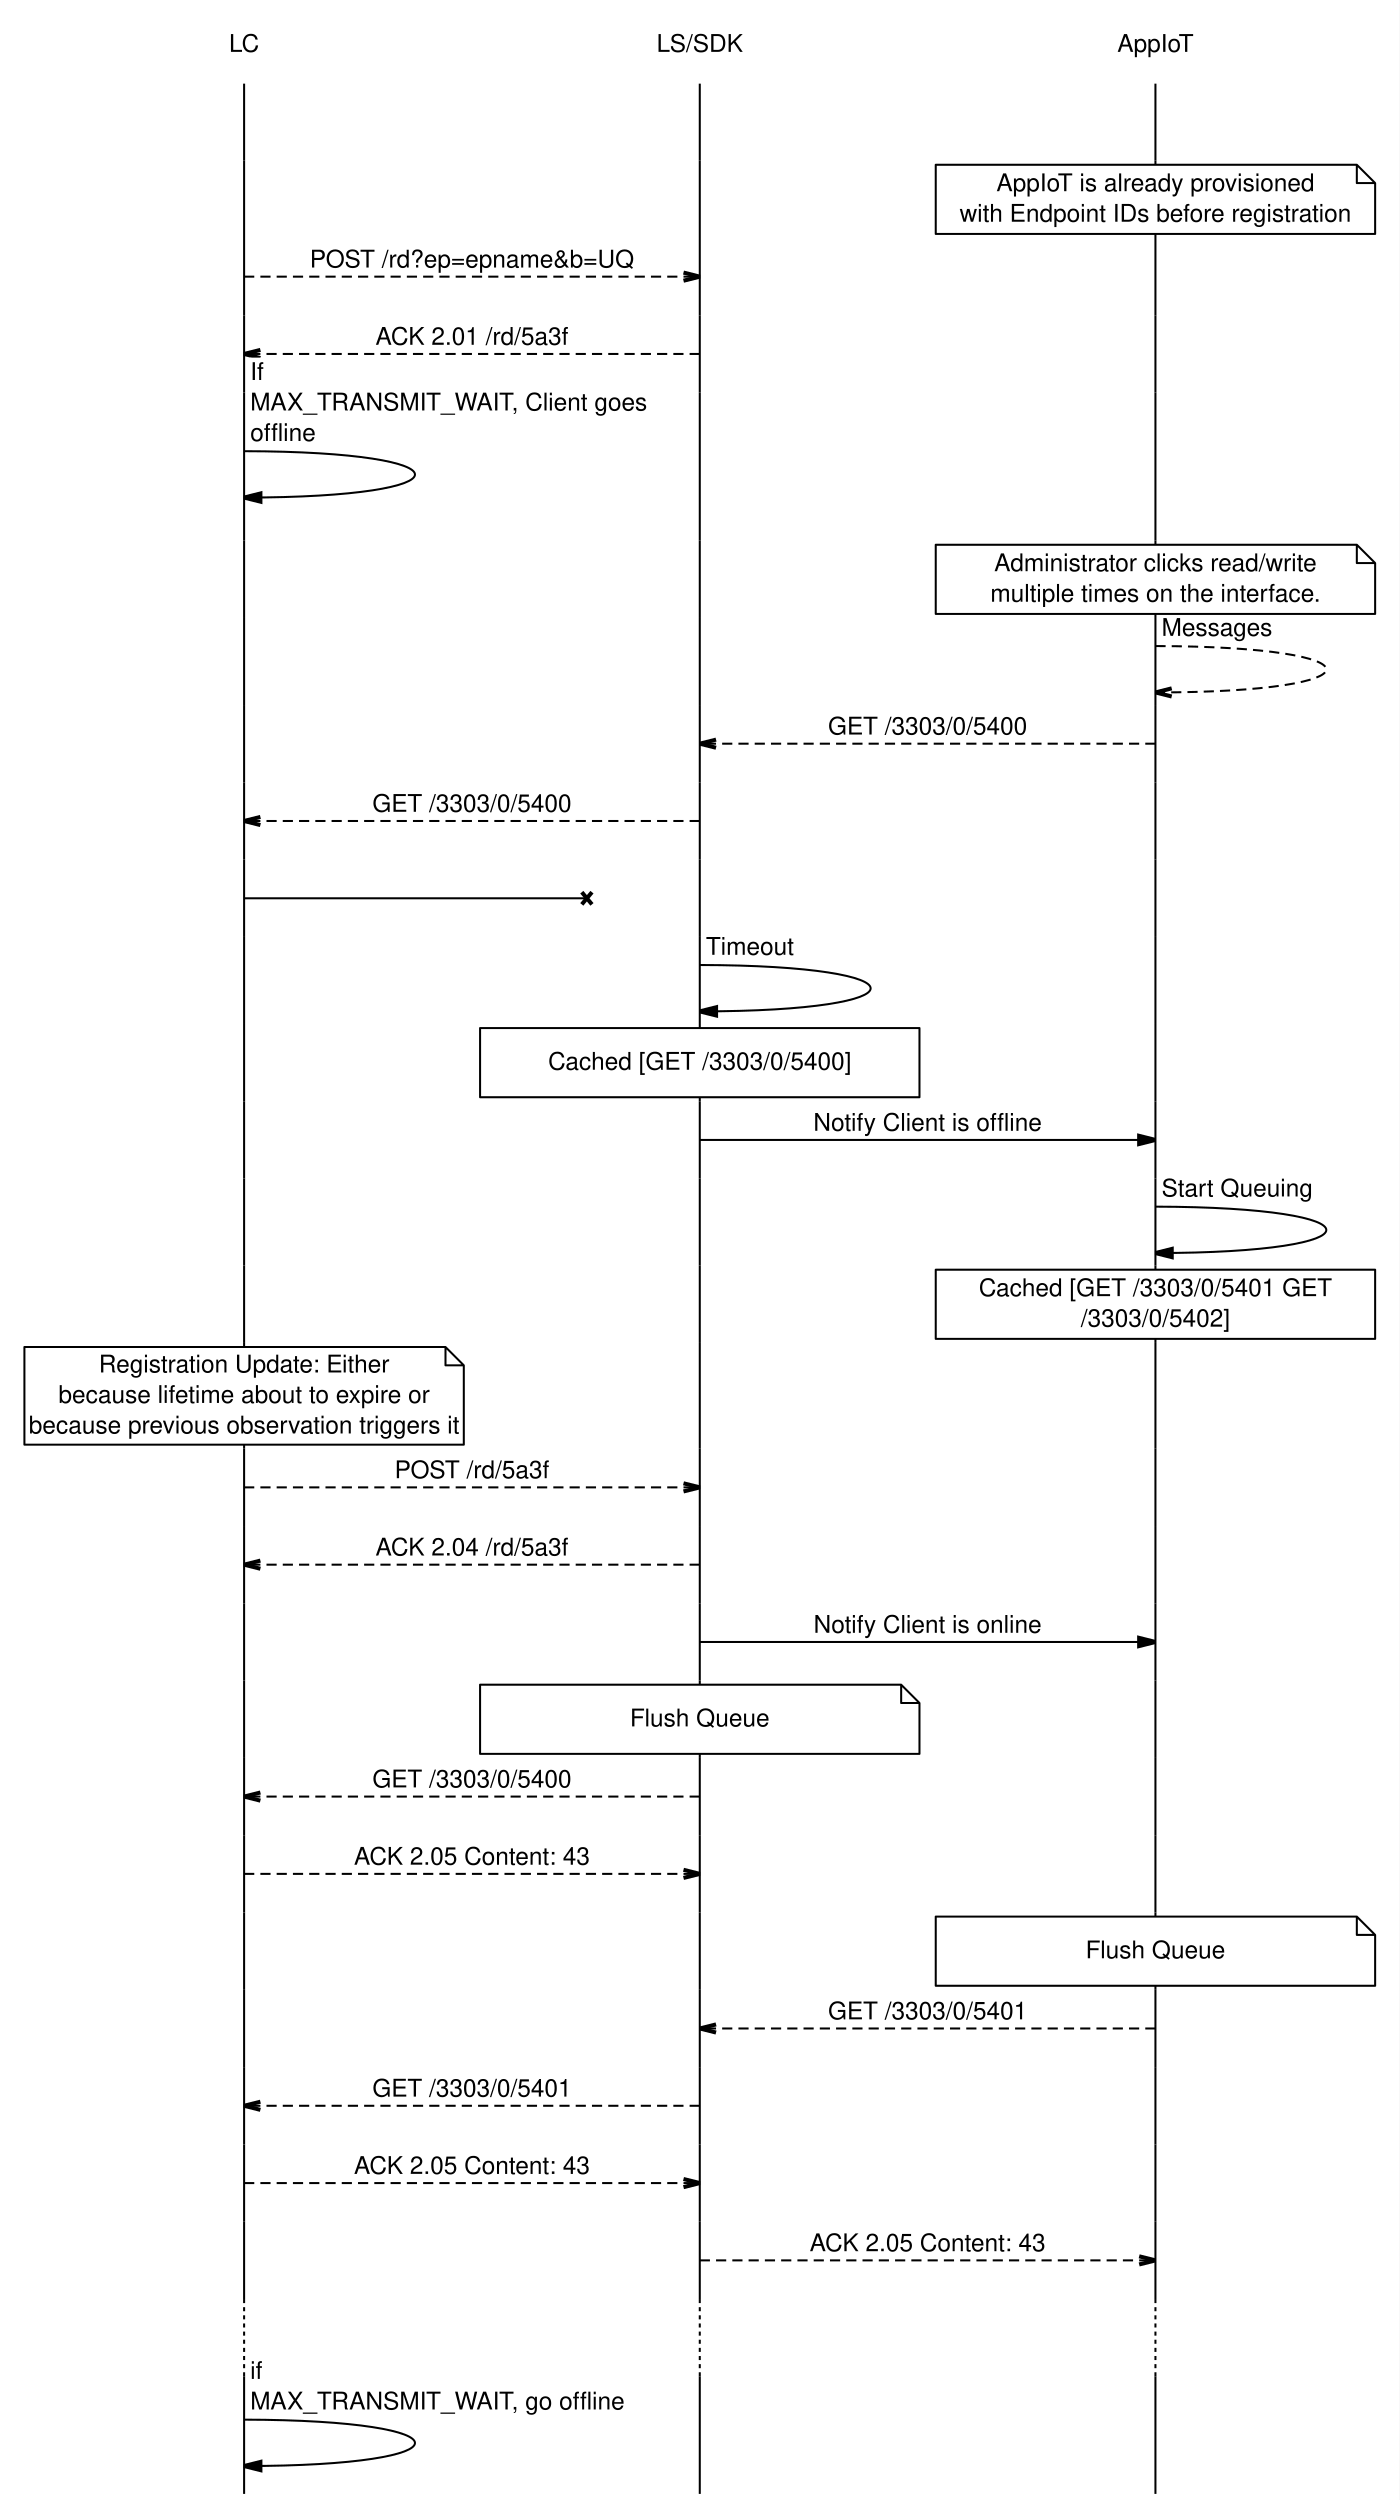
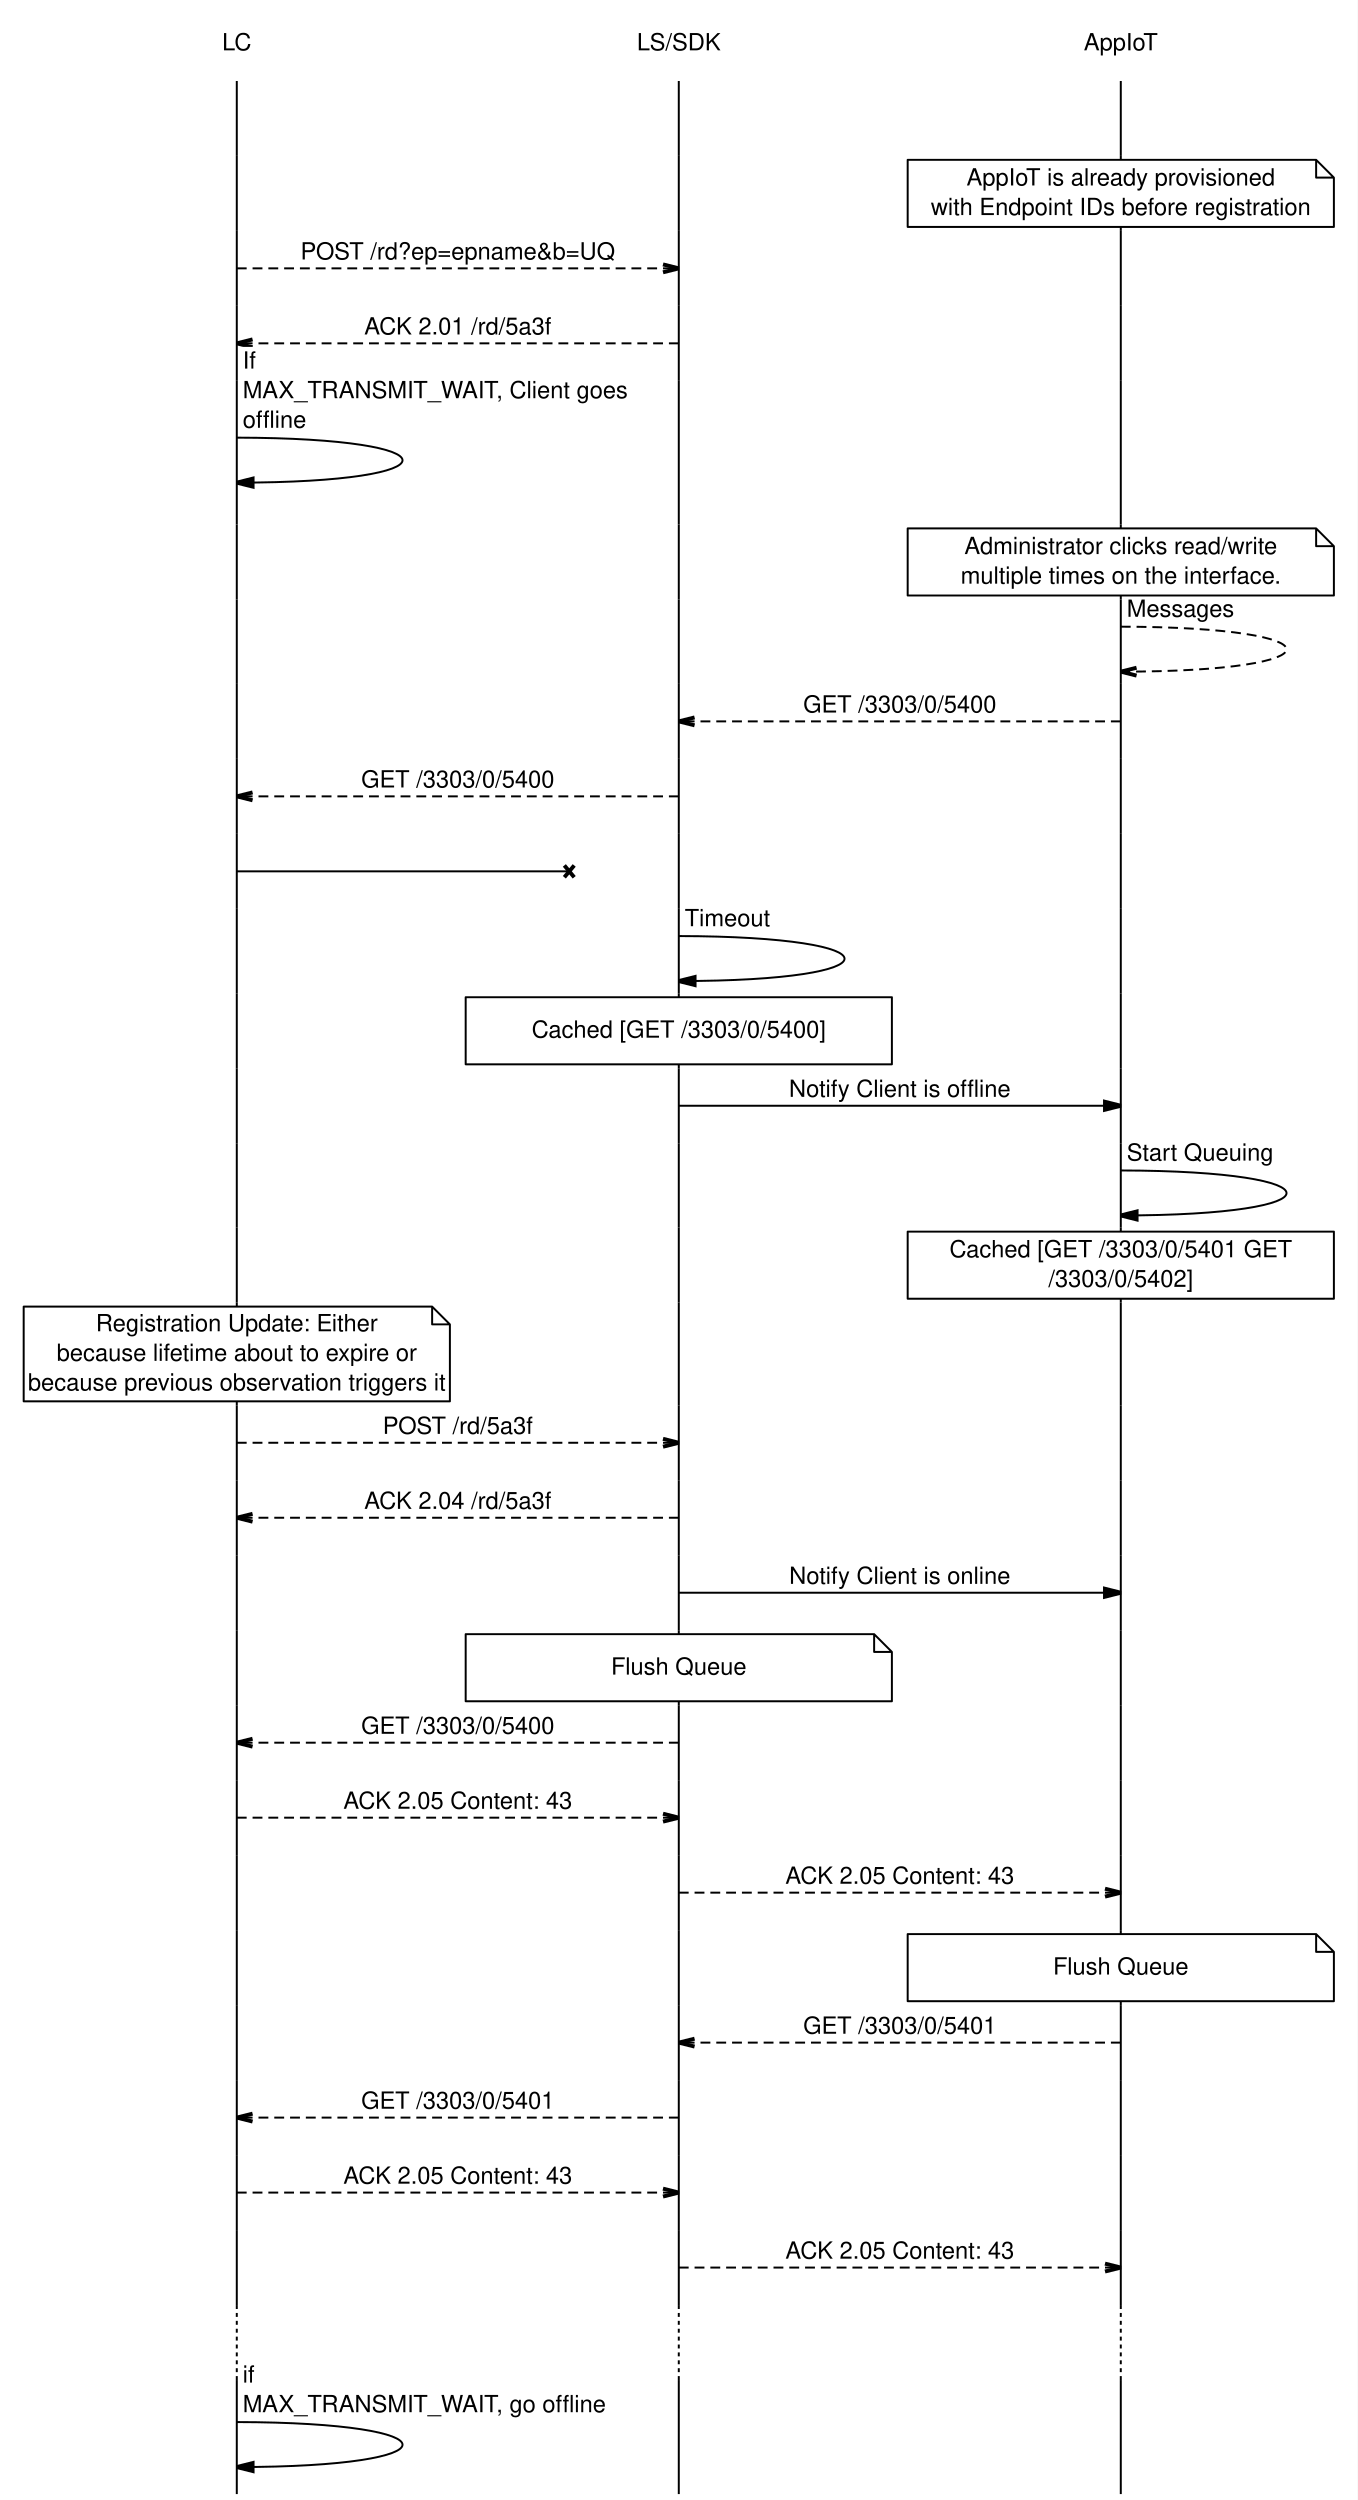
- <svg xmlns="http://www.w3.org/2000/svg" xmlns:xlink="http://www.w3.org/1999/xlink" version="1.1" id="mscgen_js-svg-37025d05-eb99-4681-b01f-12285f07d64b" class="mscgen_js-svg-37025d05-eb99-4681-b01f-12285f07d64b" width="688" height="1228.969" viewBox="0 0 688 1228.969">
+ <svg xmlns="http://www.w3.org/2000/svg" xmlns:xlink="http://www.w3.org/1999/xlink" version="1.1" id="mscgen_js-svg-37025d05-eb99-4681-b01f-12285f07d64b" class="mscgen_js-svg-37025d05-eb99-4681-b01f-12285f07d64b" width="688" height="1266.969" viewBox="0 0 688 1266.969">
  <defs>
    <style type="text/css">svg.mscgen_js-svg-37025d05-eb99-4681-b01f-12285f07d64b{font-family:Helvetica,sans-serif;font-size:12px;font-weight:normal;font-style:normal;text-decoration:none;background-color:white;stroke:black;stroke-width:2;color:black}.mscgen_js-svg-37025d05-eb99-4681-b01f-12285f07d64b path, .mscgen_js-svg-37025d05-eb99-4681-b01f-12285f07d64b rect{fill:none;color:black;stroke:black}.mscgen_js-svg-37025d05-eb99-4681-b01f-12285f07d64b .label-text-background{fill:white;stroke:white;stroke-width:0}.mscgen_js-svg-37025d05-eb99-4681-b01f-12285f07d64b .bglayer{fill:white;stroke:white;stroke-width:0}.mscgen_js-svg-37025d05-eb99-4681-b01f-12285f07d64b line{stroke:black}.mscgen_js-svg-37025d05-eb99-4681-b01f-12285f07d64b .return, .mscgen_js-svg-37025d05-eb99-4681-b01f-12285f07d64b .comment{stroke-dasharray:5,3}.mscgen_js-svg-37025d05-eb99-4681-b01f-12285f07d64b .inline_expression_divider{stroke-dasharray:10,5}.mscgen_js-svg-37025d05-eb99-4681-b01f-12285f07d64b text{color:inherit;stroke:none;text-anchor:middle}.mscgen_js-svg-37025d05-eb99-4681-b01f-12285f07d64b text.entity-text{text-decoration:underline}.mscgen_js-svg-37025d05-eb99-4681-b01f-12285f07d64b text.anchor-start{text-anchor:start}.mscgen_js-svg-37025d05-eb99-4681-b01f-12285f07d64b .arrow-marker{overflow:visible}.mscgen_js-svg-37025d05-eb99-4681-b01f-12285f07d64b .arrow-style{stroke-width:1}.mscgen_js-svg-37025d05-eb99-4681-b01f-12285f07d64b .arcrow, .mscgen_js-svg-37025d05-eb99-4681-b01f-12285f07d64b .arcrowomit, .mscgen_js-svg-37025d05-eb99-4681-b01f-12285f07d64b .emphasised{stroke-linecap:butt}.mscgen_js-svg-37025d05-eb99-4681-b01f-12285f07d64b .arcrowomit{stroke-dasharray:2,2;}.mscgen_js-svg-37025d05-eb99-4681-b01f-12285f07d64b .box, .mscgen_js-svg-37025d05-eb99-4681-b01f-12285f07d64b .entity{fill:white;stroke-linejoin:round}.mscgen_js-svg-37025d05-eb99-4681-b01f-12285f07d64b .inherit{stroke:inherit;color:inherit}.mscgen_js-svg-37025d05-eb99-4681-b01f-12285f07d64b .inherit-fill{fill:inherit}.mscgen_js-svg-37025d05-eb99-4681-b01f-12285f07d64b .watermark{stroke:black;color:black;fill:black;font-size:48pt;font-weight:bold;opacity:0.14}.mscgen_js-svg-37025d05-eb99-4681-b01f-12285f07d64b text.entity-text{text-decoration:none}.mscgen_js-svg-37025d05-eb99-4681-b01f-12285f07d64b .entity{stroke:none;}.mscgen_js-svg-37025d05-eb99-4681-b01f-12285f07d64b line,.mscgen_js-svg-37025d05-eb99-4681-b01f-12285f07d64b rect,.mscgen_js-svg-37025d05-eb99-4681-b01f-12285f07d64b path{stroke-width:1px}.mscgen_js-svg-37025d05-eb99-4681-b01f-12285f07d64b .arrow-style{stroke-width:2;}.mscgen_js-svg-37025d05-eb99-4681-b01f-12285f07d64b .inline_expression,.mscgen_js-svg-37025d05-eb99-4681-b01f-12285f07d64b .inline_expression_divider,.mscgen_js-svg-37025d05-eb99-4681-b01f-12285f07d64b .inline_expression_label{stroke-width: 1px}</style>
    <marker orient="auto" id="mscgen_js-svg-37025d05-eb99-4681-b01f-12285f07d64bcallback-black" class="arrow-marker" viewBox="0 0 10 10" refX="9" refY="3" markerUnits="strokeWidth" markerWidth="10" markerHeight="10">
      <path d="M 1,1 l 8,2 l-8,2" class="arrow-style" style="stroke-dasharray:100,1;stroke:black" />
    </marker>
    <marker orient="auto" id="mscgen_js-svg-37025d05-eb99-4681-b01f-12285f07d64bcallback-l-black" class="arrow-marker" viewBox="0 0 10 10" refX="9" refY="3" markerUnits="strokeWidth" markerWidth="10" markerHeight="10">
      <path d="M17,1 l-8,2 l 8,2" class="arrow-style" style="stroke-dasharray:100,1;stroke:black" />
    </marker>
    <marker orient="auto" id="mscgen_js-svg-37025d05-eb99-4681-b01f-12285f07d64blost-black" class="arrow-marker" viewBox="0 0 10 10" refX="9" refY="3" markerUnits="strokeWidth" markerWidth="10" markerHeight="10">
      <path d="M7,0 l5,6 M7,6 l5,-6" class="arrow-style" style="stroke-dasharray:100,1;stroke:black" />
    </marker>
    <marker orient="auto" id="mscgen_js-svg-37025d05-eb99-4681-b01f-12285f07d64bmethod-black" class="arrow-marker" viewBox="0 0 10 10" refX="9" refY="3" markerUnits="strokeWidth" markerWidth="10" markerHeight="10">
      <polygon points="1,1  9,3  1,5" class="arrow-style" stroke="black" fill="black" />
    </marker>
    <marker orient="auto" id="mscgen_js-svg-37025d05-eb99-4681-b01f-12285f07d64bmethod-l-black" class="arrow-marker" viewBox="0 0 10 10" refX="9" refY="3" markerUnits="strokeWidth" markerWidth="10" markerHeight="10">
      <polygon points="17,1 9,3 17,5" class="arrow-style" stroke="black" fill="black" />
    </marker>
    <g id="mscgen_js-svg-37025d05-eb99-4681-b01f-12285f07d64b__defs">
      <g id="mscgen_js-svg-37025d05-eb99-4681-b01f-12285f07d64bentities">
        <g id="mscgen_js-svg-37025d05-eb99-4681-b01f-12285f07d64bLC">
          <rect width="140" height="38" class="entity" />
          <g>
            <text x="70" y="22.5" class="entity-text ">
              <tspan>LC</tspan>
            </text>
          </g>
        </g>
        <g id="mscgen_js-svg-37025d05-eb99-4681-b01f-12285f07d64bLS/SDK">
          <rect width="140" height="38" x="224" class="entity" />
          <g>
            <text x="294" y="22.5" class="entity-text ">
              <tspan>LS/SDK</tspan>
            </text>
          </g>
        </g>
        <g id="mscgen_js-svg-37025d05-eb99-4681-b01f-12285f07d64bAppIoT">
          <rect width="140" height="38" x="448" class="entity" />
          <g>
            <text x="518" y="22.5" class="entity-text ">
              <tspan>AppIoT</tspan>
            </text>
          </g>
        </g>
      </g>
      <g id="mscgen_js-svg-37025d05-eb99-4681-b01f-12285f07d64barcrow">
        <line x1="70" y1="-19" x2="70" y2="19" class="arcrow" />
        <line x1="294" y1="-19" x2="294" y2="19" class="arcrow" />
        <line x1="518" y1="-19" x2="518" y2="19" class="arcrow" />
      </g>
      <g id="mscgen_js-svg-37025d05-eb99-4681-b01f-12285f07d64b0_0">
        <path d="M410,-17l207,0 l0,9 l9,0 m-9,-9 l9,9 l0,25 l-216,0 l0,-34 z" class="box note" />
        <g>
          <text x="518" y="-4" class="box-text note-text ">
            <tspan>AppIoT is already provisioned</tspan>
          </text>
          <text x="518" y="11" class="box-text note-text ">
            <tspan>with Endpoint IDs before registration</tspan>
          </text>
        </g>
      </g>
      <g id="mscgen_js-svg-37025d05-eb99-4681-b01f-12285f07d64barcrow_0">
        <line x1="70" y1="-19" x2="70" y2="19" class="arcrow" />
        <line x1="294" y1="-19" x2="294" y2="19" class="arcrow" />
        <line x1="518" y1="-19" x2="518" y2="19" class="arcrow" />
      </g>
      <g id="mscgen_js-svg-37025d05-eb99-4681-b01f-12285f07d64b1_0">
        <line x1="70" y1="0" x2="294" y2="0" class="arc directional return" style="stroke:black" marker-end="url(#mscgen_js-svg-37025d05-eb99-4681-b01f-12285f07d64bcallback-black)" />
        <g>
          <rect width="160.078" height="14" x="101.953" y="-15.5" class="label-text-background" />
          <text x="182" y="-4.5" class="directional-text return-text ">
            <tspan>POST /rd?ep=epname&amp;b=UQ</tspan>
          </text>
        </g>
      </g>
      <g id="mscgen_js-svg-37025d05-eb99-4681-b01f-12285f07d64barcrow_1">
        <line x1="70" y1="-19" x2="70" y2="19" class="arcrow" />
        <line x1="294" y1="-19" x2="294" y2="19" class="arcrow" />
        <line x1="518" y1="-19" x2="518" y2="19" class="arcrow" />
      </g>
      <g id="mscgen_js-svg-37025d05-eb99-4681-b01f-12285f07d64b2_0">
        <line x1="294" y1="0" x2="70" y2="0" class="arc directional return" style="stroke:black" marker-end="url(#mscgen_js-svg-37025d05-eb99-4681-b01f-12285f07d64bcallback-black)" />
        <g>
          <rect width="95.391" height="14" x="134.297" y="-15.5" class="label-text-background" />
          <text x="182" y="-4.5" class="directional-text return-text ">
            <tspan>ACK 2.01 /rd/5a3f</tspan>
          </text>
        </g>
      </g>
      <g id="mscgen_js-svg-37025d05-eb99-4681-b01f-12285f07d64barcrow_2">
        <line x1="70" y1="-19" x2="70" y2="19" class="arcrow" />
        <line x1="294" y1="-19" x2="294" y2="19" class="arcrow" />
        <line x1="518" y1="-19" x2="518" y2="19" class="arcrow" />
      </g>
      <g id="mscgen_js-svg-37025d05-eb99-4681-b01f-12285f07d64b3_0">
        <path d="M70,-7.6 C182,-7.4 182,15.2 70,15.2 " class="arc directional method" style="stroke:black" marker-end="url(#mscgen_js-svg-37025d05-eb99-4681-b01f-12285f07d64bmethod-black)" />
        <g>
          <rect width="6.656" height="14" x="73" y="-53.594" class="label-text-background" />
          <text x="73" y="-42.6" class="directional-text method-text anchor-start ">
            <tspan>If</tspan>
          </text>
          <rect width="195.609" height="14" x="73" y="-38.594" class="label-text-background" />
          <text x="73" y="-27.6" class="directional-text method-text anchor-start ">
            <tspan>MAX_TRANSMIT_WAIT, Client goes</tspan>
          </text>
          <rect width="32.016" height="14" x="73" y="-23.594" class="label-text-background" />
          <text x="73" y="-12.6" class="directional-text method-text anchor-start ">
            <tspan>offline</tspan>
          </text>
        </g>
      </g>
      <g id="mscgen_js-svg-37025d05-eb99-4681-b01f-12285f07d64barcrow_3">
        <line x1="70" y1="-36.397" x2="70" y2="36.397" class="arcrow" />
        <line x1="294" y1="-36.397" x2="294" y2="36.397" class="arcrow" />
        <line x1="518" y1="-36.397" x2="518" y2="36.397" class="arcrow" />
      </g>
      <g id="mscgen_js-svg-37025d05-eb99-4681-b01f-12285f07d64b4_0">
        <path d="M410,-17l207,0 l0,9 l9,0 m-9,-9 l9,9 l0,25 l-216,0 l0,-34 z" class="box note" />
        <g>
          <text x="518" y="-4" class="box-text note-text ">
            <tspan>Administrator clicks read/write</tspan>
          </text>
          <text x="518" y="11" class="box-text note-text ">
            <tspan>multiple times on the interface.</tspan>
          </text>
        </g>
      </g>
      <g id="mscgen_js-svg-37025d05-eb99-4681-b01f-12285f07d64barcrow_4">
        <line x1="70" y1="-19" x2="70" y2="19" class="arcrow" />
        <line x1="294" y1="-19" x2="294" y2="19" class="arcrow" />
        <line x1="518" y1="-19" x2="518" y2="19" class="arcrow" />
      </g>
      <g id="mscgen_js-svg-37025d05-eb99-4681-b01f-12285f07d64b5_0">
        <path d="M518,-7.6 C630,-7.4 630,15.2 518,15.2 " class="arc directional return" style="stroke:black" marker-end="url(#mscgen_js-svg-37025d05-eb99-4681-b01f-12285f07d64bcallback-black)" />
        <g>
          <rect width="54.688" height="14" x="521" y="-23.594" class="label-text-background" />
          <text x="521" y="-12.6" class="directional-text return-text anchor-start ">
            <tspan>Messages</tspan>
          </text>
        </g>
      </g>
      <g id="mscgen_js-svg-37025d05-eb99-4681-b01f-12285f07d64barcrow_5">
        <line x1="70" y1="-21.397" x2="70" y2="21.397" class="arcrow" />
        <line x1="294" y1="-21.397" x2="294" y2="21.397" class="arcrow" />
        <line x1="518" y1="-21.397" x2="518" y2="21.397" class="arcrow" />
      </g>
      <g id="mscgen_js-svg-37025d05-eb99-4681-b01f-12285f07d64b6_0">
        <line x1="518" y1="0" x2="294" y2="0" class="arc directional return" style="stroke:black" marker-end="url(#mscgen_js-svg-37025d05-eb99-4681-b01f-12285f07d64bcallback-black)" />
        <g>
          <rect width="98.062" height="14" x="356.953" y="-15.5" class="label-text-background" />
          <text x="406" y="-4.5" class="directional-text return-text ">
            <tspan>GET /3303/0/5400</tspan>
          </text>
        </g>
      </g>
      <g id="mscgen_js-svg-37025d05-eb99-4681-b01f-12285f07d64barcrow_6">
        <line x1="70" y1="-19" x2="70" y2="19" class="arcrow" />
        <line x1="294" y1="-19" x2="294" y2="19" class="arcrow" />
        <line x1="518" y1="-19" x2="518" y2="19" class="arcrow" />
      </g>
      <g id="mscgen_js-svg-37025d05-eb99-4681-b01f-12285f07d64b7_0">
        <line x1="294" y1="0" x2="70" y2="0" class="arc directional return" style="stroke:black" marker-end="url(#mscgen_js-svg-37025d05-eb99-4681-b01f-12285f07d64bcallback-black)" />
        <g>
          <rect width="98.062" height="14" x="132.953" y="-15.5" class="label-text-background" />
          <text x="182" y="-4.5" class="directional-text return-text ">
            <tspan>GET /3303/0/5400</tspan>
          </text>
        </g>
      </g>
      <g id="mscgen_js-svg-37025d05-eb99-4681-b01f-12285f07d64barcrow_7">
        <line x1="70" y1="-19" x2="70" y2="19" class="arcrow" />
        <line x1="294" y1="-19" x2="294" y2="19" class="arcrow" />
        <line x1="518" y1="-19" x2="518" y2="19" class="arcrow" />
      </g>
      <g id="mscgen_js-svg-37025d05-eb99-4681-b01f-12285f07d64b8_0">
        <line x1="70" y1="0" x2="238" y2="0" class="arc directional lost" style="stroke:black" marker-end="url(#mscgen_js-svg-37025d05-eb99-4681-b01f-12285f07d64blost-black)" />
        <g />
      </g>
      <g id="mscgen_js-svg-37025d05-eb99-4681-b01f-12285f07d64barcrow_8">
        <line x1="70" y1="-19" x2="70" y2="19" class="arcrow" />
        <line x1="294" y1="-19" x2="294" y2="19" class="arcrow" />
        <line x1="518" y1="-19" x2="518" y2="19" class="arcrow" />
      </g>
      <g id="mscgen_js-svg-37025d05-eb99-4681-b01f-12285f07d64b9_0">
        <path d="M294,-7.6 C406,-7.4 406,15.2 294,15.2 " class="arc directional method" style="stroke:black" marker-end="url(#mscgen_js-svg-37025d05-eb99-4681-b01f-12285f07d64bmethod-black)" />
        <g>
          <rect width="42.906" height="14" x="297" y="-23.594" class="label-text-background" />
          <text x="297" y="-12.6" class="directional-text method-text anchor-start ">
            <tspan>Timeout</tspan>
          </text>
        </g>
      </g>
      <g id="mscgen_js-svg-37025d05-eb99-4681-b01f-12285f07d64barcrow_9">
        <line x1="70" y1="-21.397" x2="70" y2="21.397" class="arcrow" />
        <line x1="294" y1="-21.397" x2="294" y2="21.397" class="arcrow" />
        <line x1="518" y1="-21.397" x2="518" y2="21.397" class="arcrow" />
      </g>
      <g id="mscgen_js-svg-37025d05-eb99-4681-b01f-12285f07d64b10_0">
        <rect width="216" height="34" x="186" y="-17" class="box" />
        <g>
          <text x="294" y="3.5" class="box-text ">
            <tspan>Cached [GET /3303/0/5400]</tspan>
          </text>
        </g>
      </g>
      <g id="mscgen_js-svg-37025d05-eb99-4681-b01f-12285f07d64barcrow_10">
        <line x1="70" y1="-19" x2="70" y2="19" class="arcrow" />
        <line x1="294" y1="-19" x2="294" y2="19" class="arcrow" />
        <line x1="518" y1="-19" x2="518" y2="19" class="arcrow" />
      </g>
      <g id="mscgen_js-svg-37025d05-eb99-4681-b01f-12285f07d64b11_0">
        <line x1="294" y1="0" x2="518" y2="0" class="arc directional method" style="stroke:black" marker-end="url(#mscgen_js-svg-37025d05-eb99-4681-b01f-12285f07d64bmethod-black)" />
        <g>
          <rect width="112.031" height="14" x="349.969" y="-15.5" class="label-text-background" />
          <text x="406" y="-4.5" class="directional-text method-text ">
            <tspan>Notify Client is offline</tspan>
          </text>
        </g>
      </g>
      <g id="mscgen_js-svg-37025d05-eb99-4681-b01f-12285f07d64barcrow_11">
        <line x1="70" y1="-19" x2="70" y2="19" class="arcrow" />
        <line x1="294" y1="-19" x2="294" y2="19" class="arcrow" />
        <line x1="518" y1="-19" x2="518" y2="19" class="arcrow" />
      </g>
      <g id="mscgen_js-svg-37025d05-eb99-4681-b01f-12285f07d64b12_0">
        <path d="M518,-7.6 C630,-7.4 630,15.2 518,15.2 " class="arc directional method" style="stroke:black" marker-end="url(#mscgen_js-svg-37025d05-eb99-4681-b01f-12285f07d64bmethod-black)" />
        <g>
          <rect width="74.031" height="14" x="521" y="-23.594" class="label-text-background" />
          <text x="521" y="-12.6" class="directional-text method-text anchor-start ">
            <tspan>Start Queuing</tspan>
          </text>
        </g>
      </g>
      <g id="mscgen_js-svg-37025d05-eb99-4681-b01f-12285f07d64barcrow_12">
        <line x1="70" y1="-21.397" x2="70" y2="21.397" class="arcrow" />
        <line x1="294" y1="-21.397" x2="294" y2="21.397" class="arcrow" />
        <line x1="518" y1="-21.397" x2="518" y2="21.397" class="arcrow" />
      </g>
      <g id="mscgen_js-svg-37025d05-eb99-4681-b01f-12285f07d64b13_0">
        <rect width="216" height="34" x="410" y="-17" class="box" />
        <g>
          <text x="518" y="-4" class="box-text ">
            <tspan>Cached [GET /3303/0/5401 GET</tspan>
          </text>
          <text x="518" y="11" class="box-text ">
            <tspan>/3303/0/5402]</tspan>
          </text>
        </g>
      </g>
      <g id="mscgen_js-svg-37025d05-eb99-4681-b01f-12285f07d64barcrow_13">
        <line x1="70" y1="-19" x2="70" y2="19" class="arcrow" />
        <line x1="294" y1="-19" x2="294" y2="19" class="arcrow" />
        <line x1="518" y1="-19" x2="518" y2="19" class="arcrow" />
      </g>
      <g id="mscgen_js-svg-37025d05-eb99-4681-b01f-12285f07d64b14_0">
        <path d="M-38,-24l207,0 l0,9 l9,0 m-9,-9 l9,9 l0,39 l-216,0 l0,-48 z" class="box note" />
        <g>
          <text x="70" y="-11.5" class="box-text note-text ">
            <tspan>Registration Update: Either</tspan>
          </text>
          <text x="70" y="3.5" class="box-text note-text ">
            <tspan>because lifetime about to expire or</tspan>
          </text>
          <text x="70" y="18.5" class="box-text note-text ">
            <tspan>because previous observation triggers it</tspan>
          </text>
        </g>
      </g>
      <g id="mscgen_js-svg-37025d05-eb99-4681-b01f-12285f07d64barcrow_14">
        <line x1="70" y1="-26" x2="70" y2="26" class="arcrow" />
        <line x1="294" y1="-26" x2="294" y2="26" class="arcrow" />
        <line x1="518" y1="-26" x2="518" y2="26" class="arcrow" />
      </g>
      <g id="mscgen_js-svg-37025d05-eb99-4681-b01f-12285f07d64b15_0">
        <line x1="70" y1="0" x2="294" y2="0" class="arc directional return" style="stroke:black" marker-end="url(#mscgen_js-svg-37025d05-eb99-4681-b01f-12285f07d64bcallback-black)" />
        <g>
          <rect width="76.688" height="14" x="143.641" y="-15.5" class="label-text-background" />
          <text x="182" y="-4.5" class="directional-text return-text ">
            <tspan>POST /rd/5a3f</tspan>
          </text>
        </g>
      </g>
      <g id="mscgen_js-svg-37025d05-eb99-4681-b01f-12285f07d64barcrow_15">
        <line x1="70" y1="-19" x2="70" y2="19" class="arcrow" />
        <line x1="294" y1="-19" x2="294" y2="19" class="arcrow" />
        <line x1="518" y1="-19" x2="518" y2="19" class="arcrow" />
      </g>
      <g id="mscgen_js-svg-37025d05-eb99-4681-b01f-12285f07d64b16_0">
        <line x1="294" y1="0" x2="70" y2="0" class="arc directional return" style="stroke:black" marker-end="url(#mscgen_js-svg-37025d05-eb99-4681-b01f-12285f07d64bcallback-black)" />
        <g>
          <rect width="95.391" height="14" x="134.297" y="-15.5" class="label-text-background" />
          <text x="182" y="-4.5" class="directional-text return-text ">
            <tspan>ACK 2.04 /rd/5a3f</tspan>
          </text>
        </g>
      </g>
      <g id="mscgen_js-svg-37025d05-eb99-4681-b01f-12285f07d64barcrow_16">
        <line x1="70" y1="-19" x2="70" y2="19" class="arcrow" />
        <line x1="294" y1="-19" x2="294" y2="19" class="arcrow" />
        <line x1="518" y1="-19" x2="518" y2="19" class="arcrow" />
      </g>
      <g id="mscgen_js-svg-37025d05-eb99-4681-b01f-12285f07d64b17_0">
        <line x1="294" y1="0" x2="518" y2="0" class="arc directional method" style="stroke:black" marker-end="url(#mscgen_js-svg-37025d05-eb99-4681-b01f-12285f07d64bmethod-black)" />
        <g>
          <rect width="112.047" height="14" x="349.969" y="-15.5" class="label-text-background" />
          <text x="406" y="-4.5" class="directional-text method-text ">
            <tspan>Notify Client is online</tspan>
          </text>
        </g>
      </g>
      <g id="mscgen_js-svg-37025d05-eb99-4681-b01f-12285f07d64barcrow_17">
        <line x1="70" y1="-19" x2="70" y2="19" class="arcrow" />
        <line x1="294" y1="-19" x2="294" y2="19" class="arcrow" />
        <line x1="518" y1="-19" x2="518" y2="19" class="arcrow" />
      </g>
      <g id="mscgen_js-svg-37025d05-eb99-4681-b01f-12285f07d64b18_0">
        <path d="M186,-17l207,0 l0,9 l9,0 m-9,-9 l9,9 l0,25 l-216,0 l0,-34 z" class="box note" />
        <g>
          <text x="294" y="3.5" class="box-text note-text ">
            <tspan>Flush Queue</tspan>
          </text>
        </g>
      </g>
      <g id="mscgen_js-svg-37025d05-eb99-4681-b01f-12285f07d64barcrow_18">
        <line x1="70" y1="-19" x2="70" y2="19" class="arcrow" />
        <line x1="294" y1="-19" x2="294" y2="19" class="arcrow" />
        <line x1="518" y1="-19" x2="518" y2="19" class="arcrow" />
      </g>
      <g id="mscgen_js-svg-37025d05-eb99-4681-b01f-12285f07d64b19_0">
        <line x1="294" y1="0" x2="70" y2="0" class="arc directional return" style="stroke:black" marker-end="url(#mscgen_js-svg-37025d05-eb99-4681-b01f-12285f07d64bcallback-black)" />
        <g>
          <rect width="98.062" height="14" x="132.953" y="-15.5" class="label-text-background" />
          <text x="182" y="-4.5" class="directional-text return-text ">
            <tspan>GET /3303/0/5400</tspan>
          </text>
        </g>
      </g>
      <g id="mscgen_js-svg-37025d05-eb99-4681-b01f-12285f07d64barcrow_19">
        <line x1="70" y1="-19" x2="70" y2="19" class="arcrow" />
        <line x1="294" y1="-19" x2="294" y2="19" class="arcrow" />
        <line x1="518" y1="-19" x2="518" y2="19" class="arcrow" />
      </g>
      <g id="mscgen_js-svg-37025d05-eb99-4681-b01f-12285f07d64b20_0">
        <line x1="70" y1="0" x2="294" y2="0" class="arc directional return" style="stroke:black" marker-end="url(#mscgen_js-svg-37025d05-eb99-4681-b01f-12285f07d64bcallback-black)" />
        <g>
          <rect width="116.734" height="14" x="123.625" y="-15.5" class="label-text-background" />
          <text x="182" y="-4.5" class="directional-text return-text ">
            <tspan>ACK 2.05 Content: 43</tspan>
          </text>
        </g>
      </g>
      <g id="mscgen_js-svg-37025d05-eb99-4681-b01f-12285f07d64barcrow_20">
        <line x1="70" y1="-19" x2="70" y2="19" class="arcrow" />
        <line x1="294" y1="-19" x2="294" y2="19" class="arcrow" />
        <line x1="518" y1="-19" x2="518" y2="19" class="arcrow" />
      </g>
      <g id="mscgen_js-svg-37025d05-eb99-4681-b01f-12285f07d64b21_0">
+         <line x1="294" y1="0" x2="518" y2="0" class="arc directional return" style="stroke:black" marker-end="url(#mscgen_js-svg-37025d05-eb99-4681-b01f-12285f07d64bcallback-black)" />
+         <g>
+           <rect width="116.734" height="14" x="347.625" y="-15.5" class="label-text-background" />
+           <text x="406" y="-4.5" class="directional-text return-text ">
+             <tspan>ACK 2.05 Content: 43</tspan>
+           </text>
+         </g>
+       </g>
+       <g id="mscgen_js-svg-37025d05-eb99-4681-b01f-12285f07d64barcrow_21">
+         <line x1="70" y1="-19" x2="70" y2="19" class="arcrow" />
+         <line x1="294" y1="-19" x2="294" y2="19" class="arcrow" />
+         <line x1="518" y1="-19" x2="518" y2="19" class="arcrow" />
+       </g>
+       <g id="mscgen_js-svg-37025d05-eb99-4681-b01f-12285f07d64b22_0">
        <path d="M410,-17l207,0 l0,9 l9,0 m-9,-9 l9,9 l0,25 l-216,0 l0,-34 z" class="box note" />
        <g>
          <text x="518" y="3.5" class="box-text note-text ">
            <tspan>Flush Queue</tspan>
          </text>
        </g>
      </g>
-       <g id="mscgen_js-svg-37025d05-eb99-4681-b01f-12285f07d64barcrow_21">
-         <line x1="70" y1="-19" x2="70" y2="19" class="arcrow" />
-         <line x1="294" y1="-19" x2="294" y2="19" class="arcrow" />
-         <line x1="518" y1="-19" x2="518" y2="19" class="arcrow" />
-       </g>
-       <g id="mscgen_js-svg-37025d05-eb99-4681-b01f-12285f07d64b22_0">
+       <g id="mscgen_js-svg-37025d05-eb99-4681-b01f-12285f07d64barcrow_22">
+         <line x1="70" y1="-19" x2="70" y2="19" class="arcrow" />
+         <line x1="294" y1="-19" x2="294" y2="19" class="arcrow" />
+         <line x1="518" y1="-19" x2="518" y2="19" class="arcrow" />
+       </g>
+       <g id="mscgen_js-svg-37025d05-eb99-4681-b01f-12285f07d64b23_0">
        <line x1="518" y1="0" x2="294" y2="0" class="arc directional return" style="stroke:black" marker-end="url(#mscgen_js-svg-37025d05-eb99-4681-b01f-12285f07d64bcallback-black)" />
        <g>
          <rect width="98.062" height="14" x="356.953" y="-15.5" class="label-text-background" />
          <text x="406" y="-4.5" class="directional-text return-text ">
            <tspan>GET /3303/0/5401</tspan>
          </text>
        </g>
      </g>
-       <g id="mscgen_js-svg-37025d05-eb99-4681-b01f-12285f07d64barcrow_22">
-         <line x1="70" y1="-19" x2="70" y2="19" class="arcrow" />
-         <line x1="294" y1="-19" x2="294" y2="19" class="arcrow" />
-         <line x1="518" y1="-19" x2="518" y2="19" class="arcrow" />
-       </g>
-       <g id="mscgen_js-svg-37025d05-eb99-4681-b01f-12285f07d64b23_0">
+       <g id="mscgen_js-svg-37025d05-eb99-4681-b01f-12285f07d64barcrow_23">
+         <line x1="70" y1="-19" x2="70" y2="19" class="arcrow" />
+         <line x1="294" y1="-19" x2="294" y2="19" class="arcrow" />
+         <line x1="518" y1="-19" x2="518" y2="19" class="arcrow" />
+       </g>
+       <g id="mscgen_js-svg-37025d05-eb99-4681-b01f-12285f07d64b24_0">
        <line x1="294" y1="0" x2="70" y2="0" class="arc directional return" style="stroke:black" marker-end="url(#mscgen_js-svg-37025d05-eb99-4681-b01f-12285f07d64bcallback-black)" />
        <g>
          <rect width="98.062" height="14" x="132.953" y="-15.5" class="label-text-background" />
          <text x="182" y="-4.5" class="directional-text return-text ">
            <tspan>GET /3303/0/5401</tspan>
          </text>
        </g>
      </g>
-       <g id="mscgen_js-svg-37025d05-eb99-4681-b01f-12285f07d64barcrow_23">
-         <line x1="70" y1="-19" x2="70" y2="19" class="arcrow" />
-         <line x1="294" y1="-19" x2="294" y2="19" class="arcrow" />
-         <line x1="518" y1="-19" x2="518" y2="19" class="arcrow" />
-       </g>
-       <g id="mscgen_js-svg-37025d05-eb99-4681-b01f-12285f07d64b24_0">
+       <g id="mscgen_js-svg-37025d05-eb99-4681-b01f-12285f07d64barcrow_24">
+         <line x1="70" y1="-19" x2="70" y2="19" class="arcrow" />
+         <line x1="294" y1="-19" x2="294" y2="19" class="arcrow" />
+         <line x1="518" y1="-19" x2="518" y2="19" class="arcrow" />
+       </g>
+       <g id="mscgen_js-svg-37025d05-eb99-4681-b01f-12285f07d64b25_0">
        <line x1="70" y1="0" x2="294" y2="0" class="arc directional return" style="stroke:black" marker-end="url(#mscgen_js-svg-37025d05-eb99-4681-b01f-12285f07d64bcallback-black)" />
        <g>
          <rect width="116.734" height="14" x="123.625" y="-15.5" class="label-text-background" />
          <text x="182" y="-4.5" class="directional-text return-text ">
            <tspan>ACK 2.05 Content: 43</tspan>
          </text>
        </g>
      </g>
-       <g id="mscgen_js-svg-37025d05-eb99-4681-b01f-12285f07d64barcrow_24">
-         <line x1="70" y1="-19" x2="70" y2="19" class="arcrow" />
-         <line x1="294" y1="-19" x2="294" y2="19" class="arcrow" />
-         <line x1="518" y1="-19" x2="518" y2="19" class="arcrow" />
-       </g>
-       <g id="mscgen_js-svg-37025d05-eb99-4681-b01f-12285f07d64b25_0">
+       <g id="mscgen_js-svg-37025d05-eb99-4681-b01f-12285f07d64barcrow_25">
+         <line x1="70" y1="-19" x2="70" y2="19" class="arcrow" />
+         <line x1="294" y1="-19" x2="294" y2="19" class="arcrow" />
+         <line x1="518" y1="-19" x2="518" y2="19" class="arcrow" />
+       </g>
+       <g id="mscgen_js-svg-37025d05-eb99-4681-b01f-12285f07d64b26_0">
        <line x1="294" y1="0" x2="518" y2="0" class="arc directional return" style="stroke:black" marker-end="url(#mscgen_js-svg-37025d05-eb99-4681-b01f-12285f07d64bcallback-black)" />
        <g>
          <rect width="116.734" height="14" x="347.625" y="-15.5" class="label-text-background" />
          <text x="406" y="-4.5" class="directional-text return-text ">
            <tspan>ACK 2.05 Content: 43</tspan>
          </text>
        </g>
      </g>
-       <g id="mscgen_js-svg-37025d05-eb99-4681-b01f-12285f07d64barcrow_25">
-         <line x1="70" y1="-19" x2="70" y2="19" class="arcrow" />
-         <line x1="294" y1="-19" x2="294" y2="19" class="arcrow" />
-         <line x1="518" y1="-19" x2="518" y2="19" class="arcrow" />
-       </g>
-       <g id="mscgen_js-svg-37025d05-eb99-4681-b01f-12285f07d64b26_0">
-         <g id="mscgen_js-svg-37025d05-eb99-4681-b01f-12285f07d64b26_0_lbl" />
-       </g>
      <g id="mscgen_js-svg-37025d05-eb99-4681-b01f-12285f07d64barcrow_26">
+         <line x1="70" y1="-19" x2="70" y2="19" class="arcrow" />
+         <line x1="294" y1="-19" x2="294" y2="19" class="arcrow" />
+         <line x1="518" y1="-19" x2="518" y2="19" class="arcrow" />
+       </g>
+       <g id="mscgen_js-svg-37025d05-eb99-4681-b01f-12285f07d64b27_0">
+         <g id="mscgen_js-svg-37025d05-eb99-4681-b01f-12285f07d64b27_0_lbl" />
+       </g>
+       <g id="mscgen_js-svg-37025d05-eb99-4681-b01f-12285f07d64barcrow_27">
        <line x1="70" y1="-19" x2="70" y2="19" class="arcrowomit" />
        <line x1="294" y1="-19" x2="294" y2="19" class="arcrowomit" />
        <line x1="518" y1="-19" x2="518" y2="19" class="arcrowomit" />
      </g>
-       <g id="mscgen_js-svg-37025d05-eb99-4681-b01f-12285f07d64b27_0">
+       <g id="mscgen_js-svg-37025d05-eb99-4681-b01f-12285f07d64b28_0">
        <path d="M70,-7.6 C182,-7.4 182,15.2 70,15.2 " class="arc directional method" style="stroke:black" marker-end="url(#mscgen_js-svg-37025d05-eb99-4681-b01f-12285f07d64bmethod-black)" />
        <g>
          <rect width="6" height="14" x="73" y="-38.594" class="label-text-background" />
          <text x="73" y="-27.6" class="directional-text method-text anchor-start ">
            <tspan>if</tspan>
          </text>
          <rect width="184.266" height="14" x="73" y="-23.594" class="label-text-background" />
          <text x="73" y="-12.6" class="directional-text method-text anchor-start ">
            <tspan>MAX_TRANSMIT_WAIT, go offline</tspan>
          </text>
        </g>
      </g>
-       <g id="mscgen_js-svg-37025d05-eb99-4681-b01f-12285f07d64barcrow_27">
+       <g id="mscgen_js-svg-37025d05-eb99-4681-b01f-12285f07d64barcrow_28">
        <line x1="70" y1="-28.897" x2="70" y2="28.897" class="arcrow" />
        <line x1="294" y1="-28.897" x2="294" y2="28.897" class="arcrow" />
        <line x1="518" y1="-28.897" x2="518" y2="28.897" class="arcrow" />
      </g>
    </g>
  </defs>
  <g id="mscgen_js-svg-37025d05-eb99-4681-b01f-12285f07d64b__body" transform="translate(50,3) scale(1,1)">
    <g id="mscgen_js-svg-37025d05-eb99-4681-b01f-12285f07d64b__background">
-       <rect width="688" height="1228.969" x="-50" y="-3" class="bglayer" />
+       <rect width="688" height="1266.969" x="-50" y="-3" class="bglayer" />
    </g>
    <g id="mscgen_js-svg-37025d05-eb99-4681-b01f-12285f07d64b__arcspanlayer" />
    <g id="mscgen_js-svg-37025d05-eb99-4681-b01f-12285f07d64b__lifelinelayer">
      <use x="0" y="57" xlink:href="#mscgen_js-svg-37025d05-eb99-4681-b01f-12285f07d64barcrow" />
      <use x="0" y="95" xlink:href="#mscgen_js-svg-37025d05-eb99-4681-b01f-12285f07d64barcrow_0" />
      <use x="0" y="133" xlink:href="#mscgen_js-svg-37025d05-eb99-4681-b01f-12285f07d64barcrow_1" />
      <use x="0" y="171" xlink:href="#mscgen_js-svg-37025d05-eb99-4681-b01f-12285f07d64barcrow_2" />
      <use x="0" y="226.397" xlink:href="#mscgen_js-svg-37025d05-eb99-4681-b01f-12285f07d64barcrow_3" />
      <use x="0" y="281.794" xlink:href="#mscgen_js-svg-37025d05-eb99-4681-b01f-12285f07d64barcrow_4" />
      <use x="0" y="322.191" xlink:href="#mscgen_js-svg-37025d05-eb99-4681-b01f-12285f07d64barcrow_5" />
      <use x="0" y="362.587" xlink:href="#mscgen_js-svg-37025d05-eb99-4681-b01f-12285f07d64barcrow_6" />
      <use x="0" y="400.587" xlink:href="#mscgen_js-svg-37025d05-eb99-4681-b01f-12285f07d64barcrow_7" />
      <use x="0" y="438.587" xlink:href="#mscgen_js-svg-37025d05-eb99-4681-b01f-12285f07d64barcrow_8" />
      <use x="0" y="478.984" xlink:href="#mscgen_js-svg-37025d05-eb99-4681-b01f-12285f07d64barcrow_9" />
      <use x="0" y="519.381" xlink:href="#mscgen_js-svg-37025d05-eb99-4681-b01f-12285f07d64barcrow_10" />
      <use x="0" y="557.381" xlink:href="#mscgen_js-svg-37025d05-eb99-4681-b01f-12285f07d64barcrow_11" />
      <use x="0" y="597.778" xlink:href="#mscgen_js-svg-37025d05-eb99-4681-b01f-12285f07d64barcrow_12" />
      <use x="0" y="638.175" xlink:href="#mscgen_js-svg-37025d05-eb99-4681-b01f-12285f07d64barcrow_13" />
      <use x="0" y="683.175" xlink:href="#mscgen_js-svg-37025d05-eb99-4681-b01f-12285f07d64barcrow_14" />
      <use x="0" y="728.175" xlink:href="#mscgen_js-svg-37025d05-eb99-4681-b01f-12285f07d64barcrow_15" />
      <use x="0" y="766.175" xlink:href="#mscgen_js-svg-37025d05-eb99-4681-b01f-12285f07d64barcrow_16" />
      <use x="0" y="804.175" xlink:href="#mscgen_js-svg-37025d05-eb99-4681-b01f-12285f07d64barcrow_17" />
      <use x="0" y="842.175" xlink:href="#mscgen_js-svg-37025d05-eb99-4681-b01f-12285f07d64barcrow_18" />
      <use x="0" y="880.175" xlink:href="#mscgen_js-svg-37025d05-eb99-4681-b01f-12285f07d64barcrow_19" />
      <use x="0" y="918.175" xlink:href="#mscgen_js-svg-37025d05-eb99-4681-b01f-12285f07d64barcrow_20" />
      <use x="0" y="956.175" xlink:href="#mscgen_js-svg-37025d05-eb99-4681-b01f-12285f07d64barcrow_21" />
      <use x="0" y="994.175" xlink:href="#mscgen_js-svg-37025d05-eb99-4681-b01f-12285f07d64barcrow_22" />
      <use x="0" y="1032.175" xlink:href="#mscgen_js-svg-37025d05-eb99-4681-b01f-12285f07d64barcrow_23" />
      <use x="0" y="1070.175" xlink:href="#mscgen_js-svg-37025d05-eb99-4681-b01f-12285f07d64barcrow_24" />
      <use x="0" y="1108.175" xlink:href="#mscgen_js-svg-37025d05-eb99-4681-b01f-12285f07d64barcrow_25" />
      <use x="0" y="1146.175" xlink:href="#mscgen_js-svg-37025d05-eb99-4681-b01f-12285f07d64barcrow_26" />
-       <use x="0" y="1194.072" xlink:href="#mscgen_js-svg-37025d05-eb99-4681-b01f-12285f07d64barcrow_27" />
+       <use x="0" y="1184.175" xlink:href="#mscgen_js-svg-37025d05-eb99-4681-b01f-12285f07d64barcrow_27" />
+       <use x="0" y="1232.072" xlink:href="#mscgen_js-svg-37025d05-eb99-4681-b01f-12285f07d64barcrow_28" />
    </g>
    <g id="mscgen_js-svg-37025d05-eb99-4681-b01f-12285f07d64b__sequencelayer">
      <use x="0" y="0" xlink:href="#mscgen_js-svg-37025d05-eb99-4681-b01f-12285f07d64bentities" />
      <use x="0" y="133" xlink:href="#mscgen_js-svg-37025d05-eb99-4681-b01f-12285f07d64b1_0" />
      <use x="0" y="171" xlink:href="#mscgen_js-svg-37025d05-eb99-4681-b01f-12285f07d64b2_0" />
      <use x="0" y="226.397" xlink:href="#mscgen_js-svg-37025d05-eb99-4681-b01f-12285f07d64b3_0" />
      <use x="0" y="322.191" xlink:href="#mscgen_js-svg-37025d05-eb99-4681-b01f-12285f07d64b5_0" />
      <use x="0" y="362.587" xlink:href="#mscgen_js-svg-37025d05-eb99-4681-b01f-12285f07d64b6_0" />
      <use x="0" y="400.587" xlink:href="#mscgen_js-svg-37025d05-eb99-4681-b01f-12285f07d64b7_0" />
      <use x="0" y="438.587" xlink:href="#mscgen_js-svg-37025d05-eb99-4681-b01f-12285f07d64b8_0" />
      <use x="0" y="478.984" xlink:href="#mscgen_js-svg-37025d05-eb99-4681-b01f-12285f07d64b9_0" />
      <use x="0" y="557.381" xlink:href="#mscgen_js-svg-37025d05-eb99-4681-b01f-12285f07d64b11_0" />
      <use x="0" y="597.778" xlink:href="#mscgen_js-svg-37025d05-eb99-4681-b01f-12285f07d64b12_0" />
      <use x="0" y="728.175" xlink:href="#mscgen_js-svg-37025d05-eb99-4681-b01f-12285f07d64b15_0" />
      <use x="0" y="766.175" xlink:href="#mscgen_js-svg-37025d05-eb99-4681-b01f-12285f07d64b16_0" />
      <use x="0" y="804.175" xlink:href="#mscgen_js-svg-37025d05-eb99-4681-b01f-12285f07d64b17_0" />
      <use x="0" y="880.175" xlink:href="#mscgen_js-svg-37025d05-eb99-4681-b01f-12285f07d64b19_0" />
      <use x="0" y="918.175" xlink:href="#mscgen_js-svg-37025d05-eb99-4681-b01f-12285f07d64b20_0" />
-       <use x="0" y="994.175" xlink:href="#mscgen_js-svg-37025d05-eb99-4681-b01f-12285f07d64b22_0" />
+       <use x="0" y="956.175" xlink:href="#mscgen_js-svg-37025d05-eb99-4681-b01f-12285f07d64b21_0" />
      <use x="0" y="1032.175" xlink:href="#mscgen_js-svg-37025d05-eb99-4681-b01f-12285f07d64b23_0" />
      <use x="0" y="1070.175" xlink:href="#mscgen_js-svg-37025d05-eb99-4681-b01f-12285f07d64b24_0" />
      <use x="0" y="1108.175" xlink:href="#mscgen_js-svg-37025d05-eb99-4681-b01f-12285f07d64b25_0" />
      <use x="0" y="1146.175" xlink:href="#mscgen_js-svg-37025d05-eb99-4681-b01f-12285f07d64b26_0" />
-       <use x="0" y="1194.072" xlink:href="#mscgen_js-svg-37025d05-eb99-4681-b01f-12285f07d64b27_0" />
+       <use x="0" y="1184.175" xlink:href="#mscgen_js-svg-37025d05-eb99-4681-b01f-12285f07d64b27_0" />
+       <use x="0" y="1232.072" xlink:href="#mscgen_js-svg-37025d05-eb99-4681-b01f-12285f07d64b28_0" />
    </g>
    <g id="mscgen_js-svg-37025d05-eb99-4681-b01f-12285f07d64b__notelayer">
      <use x="0" y="95" xlink:href="#mscgen_js-svg-37025d05-eb99-4681-b01f-12285f07d64b0_0" />
      <use x="0" y="281.794" xlink:href="#mscgen_js-svg-37025d05-eb99-4681-b01f-12285f07d64b4_0" />
      <use x="0" y="519.381" xlink:href="#mscgen_js-svg-37025d05-eb99-4681-b01f-12285f07d64b10_0" />
      <use x="0" y="638.175" xlink:href="#mscgen_js-svg-37025d05-eb99-4681-b01f-12285f07d64b13_0" />
      <use x="0" y="683.175" xlink:href="#mscgen_js-svg-37025d05-eb99-4681-b01f-12285f07d64b14_0" />
      <use x="0" y="842.175" xlink:href="#mscgen_js-svg-37025d05-eb99-4681-b01f-12285f07d64b18_0" />
-       <use x="0" y="956.175" xlink:href="#mscgen_js-svg-37025d05-eb99-4681-b01f-12285f07d64b21_0" />
+       <use x="0" y="994.175" xlink:href="#mscgen_js-svg-37025d05-eb99-4681-b01f-12285f07d64b22_0" />
    </g>
    <g id="mscgen_js-svg-37025d05-eb99-4681-b01f-12285f07d64b__watermark" />
  </g>
</svg>
